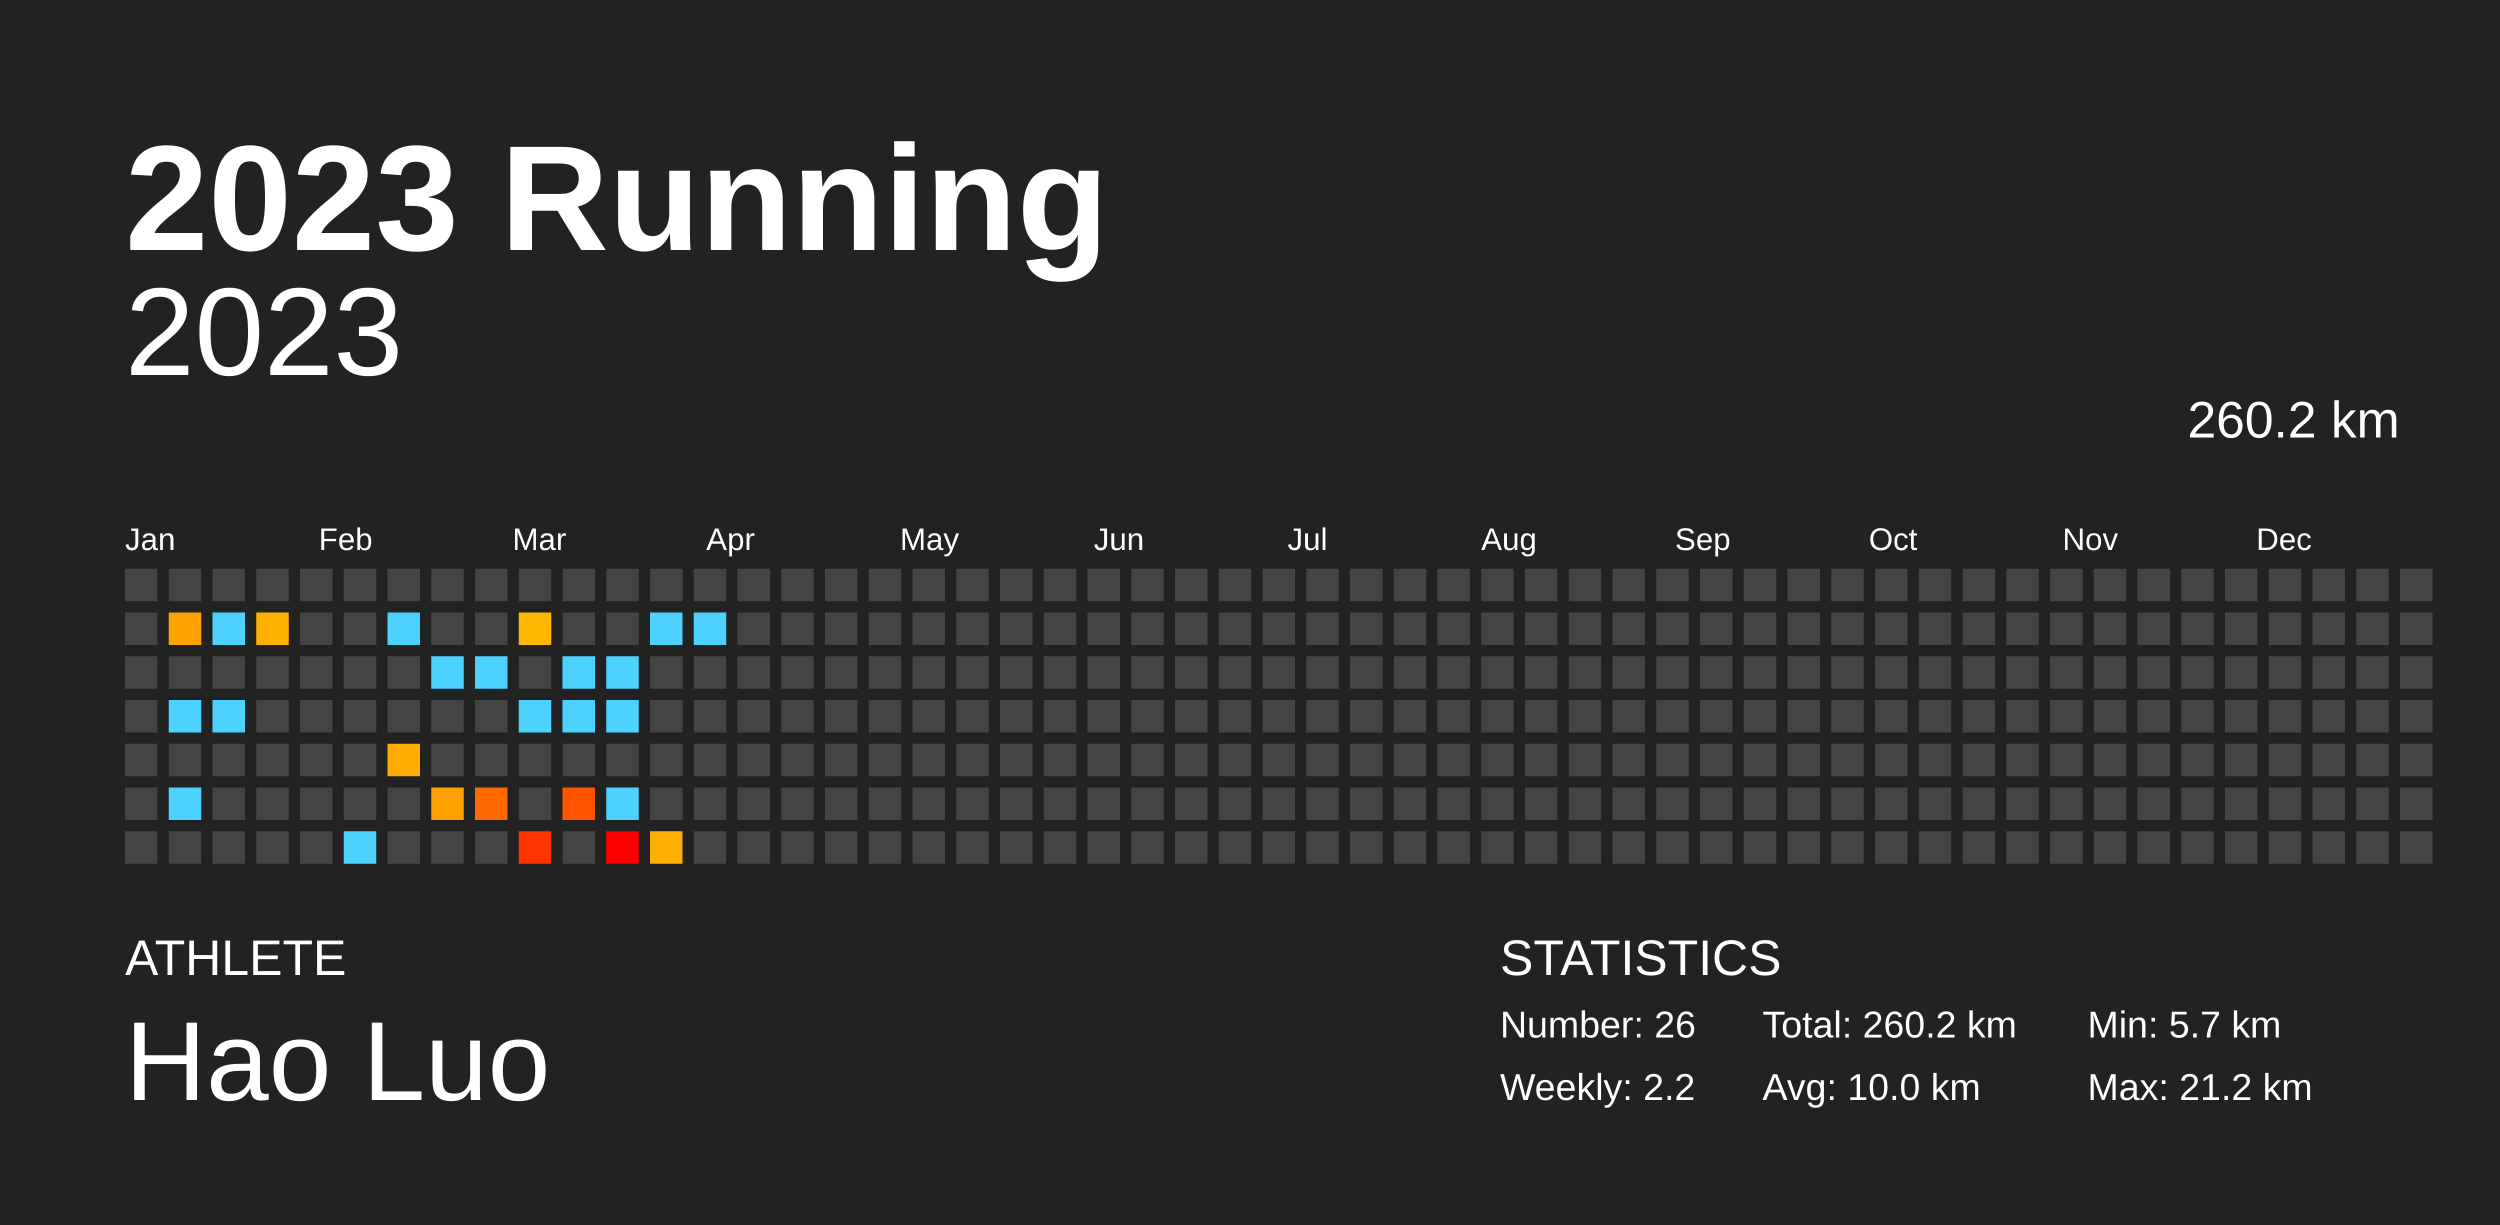
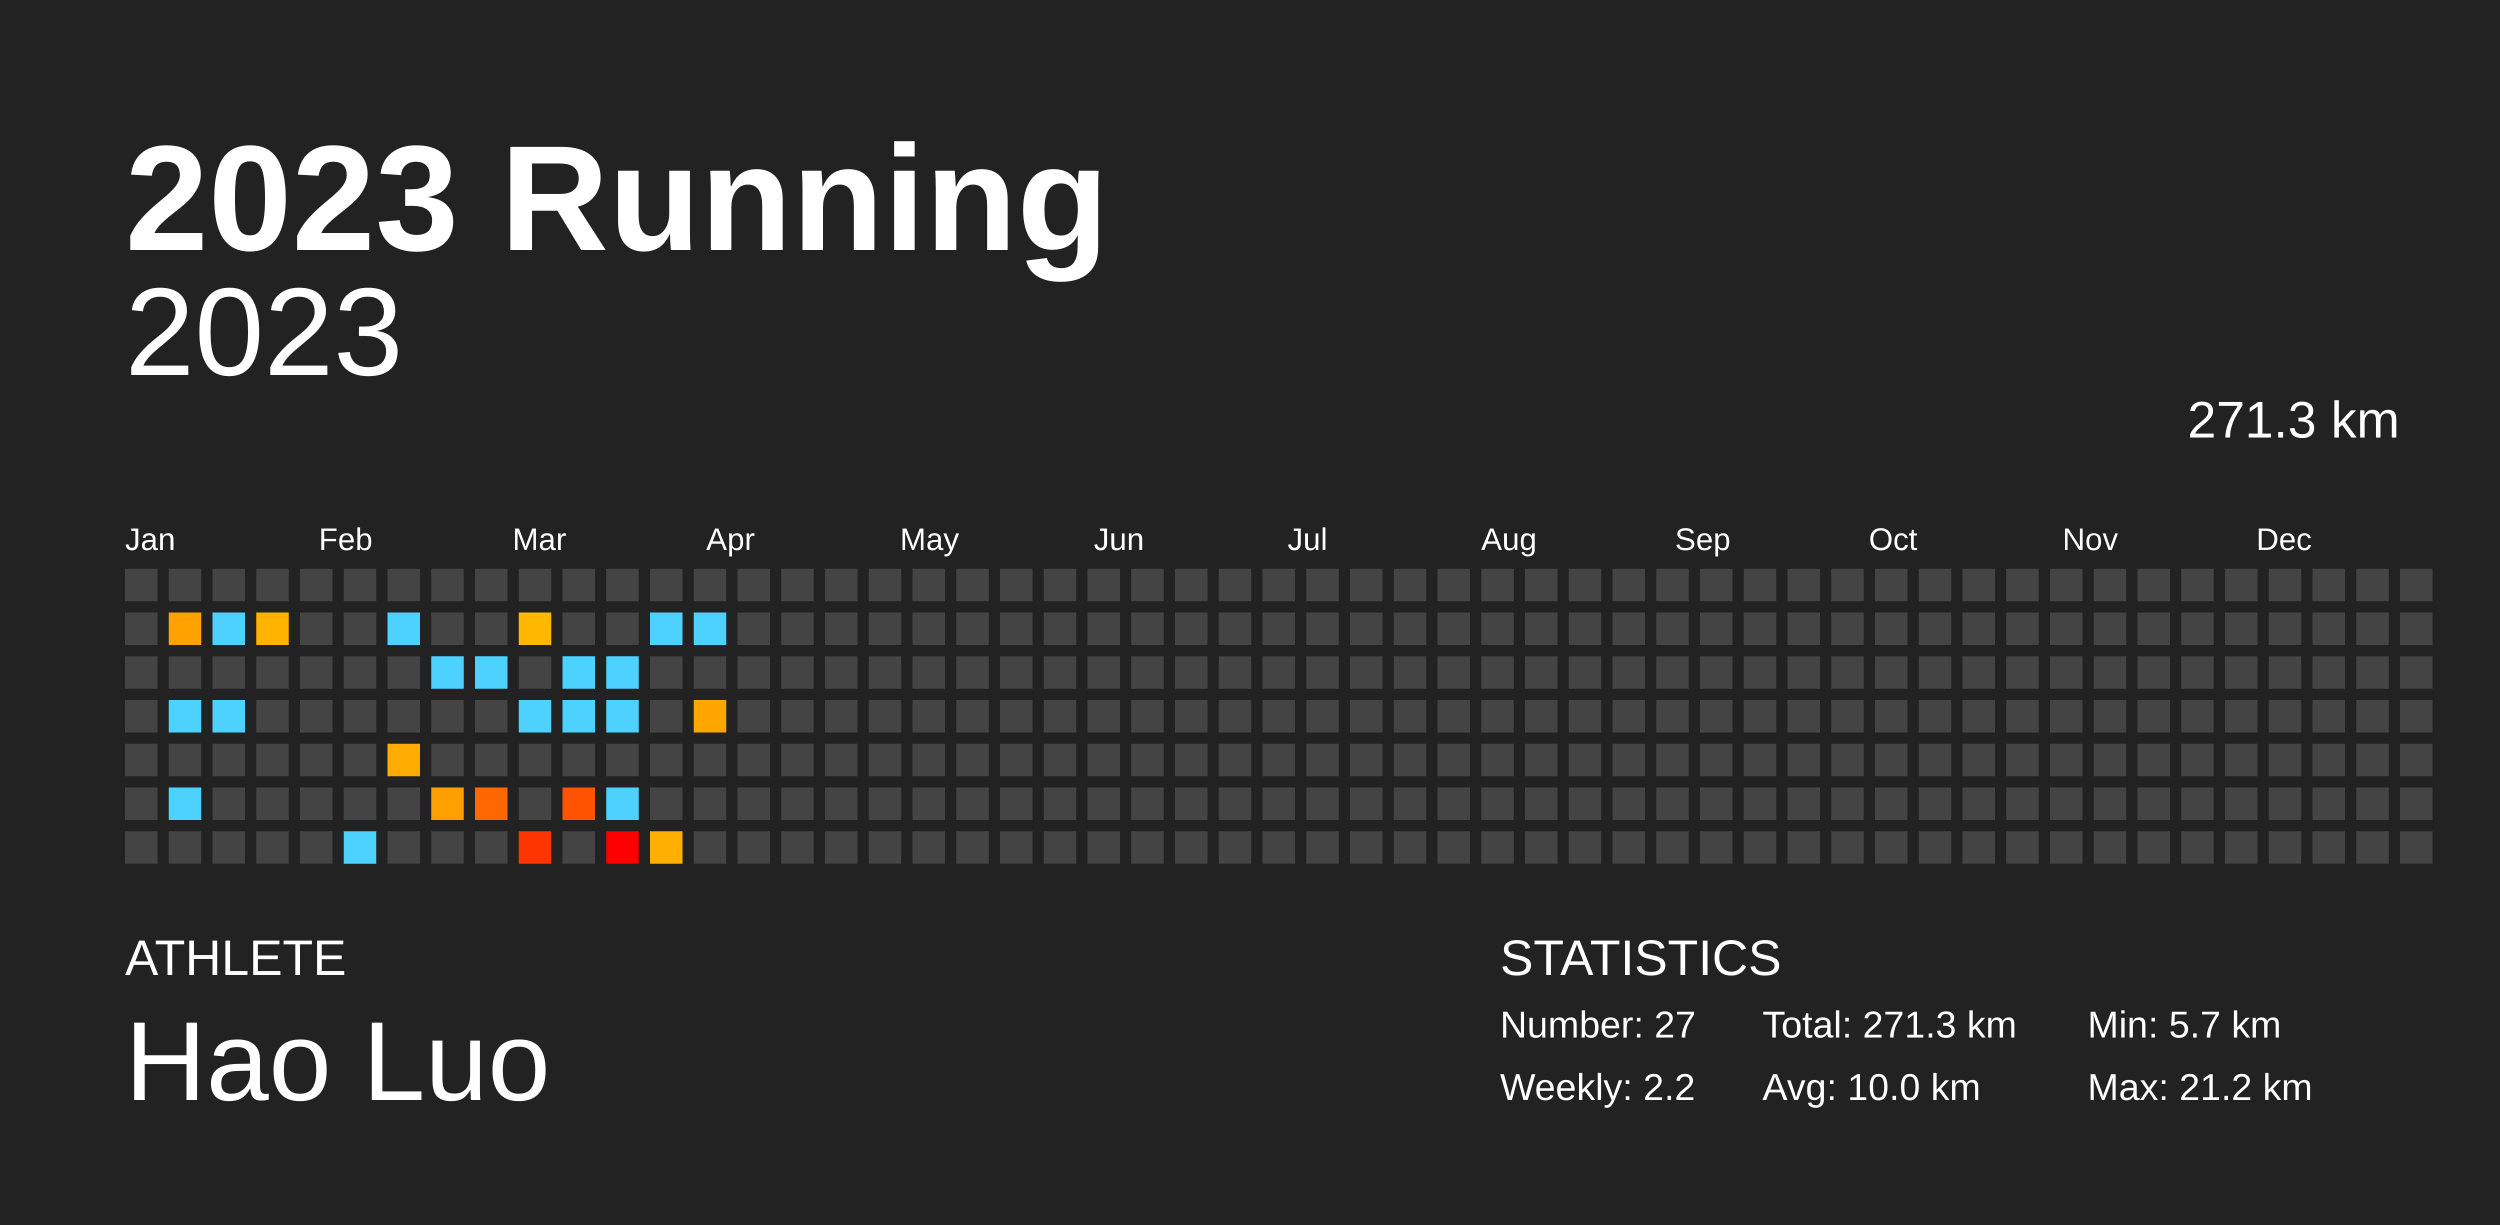
<svg xmlns="http://www.w3.org/2000/svg" baseProfile="full" height="98mm" version="1.1" viewBox="0,0,200,98" width="200mm">
  <defs />
  <rect fill="#222222" height="98" width="200" x="0" y="0" />
  <text fill="#FFFFFF" style="font-size:12px; font-family:Arial; font-weight:bold;" x="10" y="20">2023 Running</text>
  <text fill="#FFFFFF" style="font-size:4px; font-family:Arial" x="10" y="78">ATHLETE</text>
  <text fill="#FFFFFF" style="font-size:9px; font-family:Arial" x="10" y="88">Hao Luo</text>
  <text fill="#FFFFFF" style="font-size:4px; font-family:Arial" x="120" y="78">STATISTICS</text>
-   <text fill="#FFFFFF" style="font-size:3px; font-family:Arial" x="120" y="83">Number: 26</text>
+   <text fill="#FFFFFF" style="font-size:3px; font-family:Arial" x="120" y="83">Number: 27</text>
  <text fill="#FFFFFF" style="font-size:3px; font-family:Arial" x="120" y="88">Weekly: 2.2</text>
-   <text fill="#FFFFFF" style="font-size:3px; font-family:Arial" x="141" y="83">Total: 260.2 km</text>
+   <text fill="#FFFFFF" style="font-size:3px; font-family:Arial" x="141" y="83">Total: 271.3 km</text>
  <text fill="#FFFFFF" style="font-size:3px; font-family:Arial" x="141" y="88">Avg: 10.0 km</text>
  <text fill="#FFFFFF" style="font-size:3px; font-family:Arial" x="167" y="83">Min: 5.7 km</text>
  <text fill="#FFFFFF" style="font-size:3px; font-family:Arial" x="167" y="88">Max: 21.2 km</text>
  <text alignment-baseline="hanging" fill="#FFFFFF" style="font-size:10.0px; font-family:Arial;" x="10" y="30">2023</text>
-   <text alignment-baseline="hanging" fill="#FFFFFF" style="font-size:4.125px; font-family:Arial;" x="175" y="35">260.2 km</text>
+   <text alignment-baseline="hanging" fill="#FFFFFF" style="font-size:4.125px; font-family:Arial;" x="175" y="35">271.3 km</text>
  <text fill="#FFFFFF" style="font-size:2.5px; font-family:Arial" x="10.0" y="44">Jan</text>
  <text fill="#FFFFFF" style="font-size:2.5px; font-family:Arial" x="25.5" y="44">Feb</text>
  <text fill="#FFFFFF" style="font-size:2.5px; font-family:Arial" x="41.0" y="44">Mar</text>
  <text fill="#FFFFFF" style="font-size:2.5px; font-family:Arial" x="56.5" y="44">Apr</text>
  <text fill="#FFFFFF" style="font-size:2.5px; font-family:Arial" x="72.0" y="44">May</text>
  <text fill="#FFFFFF" style="font-size:2.5px; font-family:Arial" x="87.5" y="44">Jun</text>
  <text fill="#FFFFFF" style="font-size:2.5px; font-family:Arial" x="103.0" y="44">Jul</text>
  <text fill="#FFFFFF" style="font-size:2.5px; font-family:Arial" x="118.5" y="44">Aug</text>
  <text fill="#FFFFFF" style="font-size:2.5px; font-family:Arial" x="134.0" y="44">Sep</text>
  <text fill="#FFFFFF" style="font-size:2.5px; font-family:Arial" x="149.5" y="44">Oct</text>
  <text fill="#FFFFFF" style="font-size:2.5px; font-family:Arial" x="165.0" y="44">Nov</text>
  <text fill="#FFFFFF" style="font-size:2.5px; font-family:Arial" x="180.5" y="44">Dec</text>
  <rect fill="#444444" height="2.6" width="2.6" x="10.0" y="45.5" />
  <rect fill="#444444" height="2.6" width="2.6" x="10.0" y="49.0" />
  <rect fill="#444444" height="2.6" width="2.6" x="10.0" y="52.5" />
  <rect fill="#444444" height="2.6" width="2.6" x="10.0" y="56.0" />
  <rect fill="#444444" height="2.6" width="2.6" x="10.0" y="59.5" />
  <rect fill="#444444" height="2.6" width="2.6" x="10.0" y="63.0" />
  <rect fill="#444444" height="2.6" width="2.6" x="10.0" y="66.5" />
  <rect fill="#444444" height="2.6" width="2.6" x="13.5" y="45.5" />
  <rect fill="#ffa200" height="2.6" width="2.6" x="13.5" y="49.0" />
  <rect fill="#444444" height="2.6" width="2.6" x="13.5" y="52.5" />
  <rect fill="#4dd2ff" height="2.6" width="2.6" x="13.5" y="56.0" />
  <rect fill="#444444" height="2.6" width="2.6" x="13.5" y="59.5" />
  <rect fill="#4dd2ff" height="2.6" width="2.6" x="13.5" y="63.0" />
  <rect fill="#444444" height="2.6" width="2.6" x="13.5" y="66.5" />
  <rect fill="#444444" height="2.6" width="2.6" x="17.0" y="45.5" />
  <rect fill="#4dd2ff" height="2.6" width="2.6" x="17.0" y="49.0" />
  <rect fill="#444444" height="2.6" width="2.6" x="17.0" y="52.5" />
  <rect fill="#4dd2ff" height="2.6" width="2.6" x="17.0" y="56.0" />
  <rect fill="#444444" height="2.6" width="2.6" x="17.0" y="59.5" />
  <rect fill="#444444" height="2.6" width="2.6" x="17.0" y="63.0" />
  <rect fill="#444444" height="2.6" width="2.6" x="17.0" y="66.5" />
  <rect fill="#444444" height="2.6" width="2.6" x="20.5" y="45.5" />
  <rect fill="#ffb200" height="2.6" width="2.6" x="20.5" y="49.0" />
  <rect fill="#444444" height="2.6" width="2.6" x="20.5" y="52.5" />
  <rect fill="#444444" height="2.6" width="2.6" x="20.5" y="56.0" />
  <rect fill="#444444" height="2.6" width="2.6" x="20.5" y="59.5" />
  <rect fill="#444444" height="2.6" width="2.6" x="20.5" y="63.0" />
  <rect fill="#444444" height="2.6" width="2.6" x="20.5" y="66.5" />
  <rect fill="#444444" height="2.6" width="2.6" x="24.0" y="45.5" />
  <rect fill="#444444" height="2.6" width="2.6" x="24.0" y="49.0" />
  <rect fill="#444444" height="2.6" width="2.6" x="24.0" y="52.5" />
  <rect fill="#444444" height="2.6" width="2.6" x="24.0" y="56.0" />
  <rect fill="#444444" height="2.6" width="2.6" x="24.0" y="59.5" />
  <rect fill="#444444" height="2.6" width="2.6" x="24.0" y="63.0" />
  <rect fill="#444444" height="2.6" width="2.6" x="24.0" y="66.5" />
  <rect fill="#444444" height="2.6" width="2.6" x="27.5" y="45.5" />
  <rect fill="#444444" height="2.6" width="2.6" x="27.5" y="49.0" />
  <rect fill="#444444" height="2.6" width="2.6" x="27.5" y="52.5" />
  <rect fill="#444444" height="2.6" width="2.6" x="27.5" y="56.0" />
  <rect fill="#444444" height="2.6" width="2.6" x="27.5" y="59.5" />
  <rect fill="#444444" height="2.6" width="2.6" x="27.5" y="63.0" />
  <rect fill="#4dd2ff" height="2.6" width="2.6" x="27.5" y="66.5" />
  <rect fill="#444444" height="2.6" width="2.6" x="31.0" y="45.5" />
  <rect fill="#4dd2ff" height="2.6" width="2.6" x="31.0" y="49.0" />
  <rect fill="#444444" height="2.6" width="2.6" x="31.0" y="52.5" />
  <rect fill="#444444" height="2.6" width="2.6" x="31.0" y="56.0" />
  <rect fill="#ffab00" height="2.6" width="2.6" x="31.0" y="59.5" />
  <rect fill="#444444" height="2.6" width="2.6" x="31.0" y="63.0" />
  <rect fill="#444444" height="2.6" width="2.6" x="31.0" y="66.5" />
  <rect fill="#444444" height="2.6" width="2.6" x="34.5" y="45.5" />
  <rect fill="#444444" height="2.6" width="2.6" x="34.5" y="49.0" />
  <rect fill="#4dd2ff" height="2.6" width="2.6" x="34.5" y="52.5" />
  <rect fill="#444444" height="2.6" width="2.6" x="34.5" y="56.0" />
  <rect fill="#444444" height="2.6" width="2.6" x="34.5" y="59.5" />
  <rect fill="#ff9f00" height="2.6" width="2.6" x="34.5" y="63.0" />
  <rect fill="#444444" height="2.6" width="2.6" x="34.5" y="66.5" />
  <rect fill="#444444" height="2.6" width="2.6" x="38.0" y="45.5" />
  <rect fill="#444444" height="2.6" width="2.6" x="38.0" y="49.0" />
  <rect fill="#4dd2ff" height="2.6" width="2.6" x="38.0" y="52.5" />
  <rect fill="#444444" height="2.6" width="2.6" x="38.0" y="56.0" />
  <rect fill="#444444" height="2.6" width="2.6" x="38.0" y="59.5" />
  <rect fill="#ff6800" height="2.6" width="2.6" x="38.0" y="63.0" />
  <rect fill="#444444" height="2.6" width="2.6" x="38.0" y="66.5" />
  <rect fill="#444444" height="2.6" width="2.6" x="41.5" y="45.5" />
  <rect fill="#ffb700" height="2.6" width="2.6" x="41.5" y="49.0" />
  <rect fill="#444444" height="2.6" width="2.6" x="41.5" y="52.5" />
  <rect fill="#4dd2ff" height="2.6" width="2.6" x="41.5" y="56.0" />
  <rect fill="#444444" height="2.6" width="2.6" x="41.5" y="59.5" />
  <rect fill="#444444" height="2.6" width="2.6" x="41.5" y="63.0" />
  <rect fill="#ff3500" height="2.6" width="2.6" x="41.5" y="66.5" />
  <rect fill="#444444" height="2.6" width="2.6" x="45.0" y="45.5" />
  <rect fill="#444444" height="2.6" width="2.6" x="45.0" y="49.0" />
  <rect fill="#4dd2ff" height="2.6" width="2.6" x="45.0" y="52.5" />
  <rect fill="#4dd2ff" height="2.6" width="2.6" x="45.0" y="56.0" />
  <rect fill="#444444" height="2.6" width="2.6" x="45.0" y="59.5" />
  <rect fill="#ff5300" height="2.6" width="2.6" x="45.0" y="63.0" />
  <rect fill="#444444" height="2.6" width="2.6" x="45.0" y="66.5" />
  <rect fill="#444444" height="2.6" width="2.6" x="48.5" y="45.5" />
  <rect fill="#444444" height="2.6" width="2.6" x="48.5" y="49.0" />
  <rect fill="#4dd2ff" height="2.6" width="2.6" x="48.5" y="52.5" />
  <rect fill="#4dd2ff" height="2.6" width="2.6" x="48.5" y="56.0" />
  <rect fill="#444444" height="2.6" width="2.6" x="48.5" y="59.5" />
  <rect fill="#4dd2ff" height="2.6" width="2.6" x="48.5" y="63.0" />
  <rect fill="red" height="2.6" width="2.6" x="48.5" y="66.5" />
  <rect fill="#444444" height="2.6" width="2.6" x="52.0" y="45.5" />
  <rect fill="#4dd2ff" height="2.6" width="2.6" x="52.0" y="49.0" />
  <rect fill="#444444" height="2.6" width="2.6" x="52.0" y="52.5" />
  <rect fill="#444444" height="2.6" width="2.6" x="52.0" y="56.0" />
  <rect fill="#444444" height="2.6" width="2.6" x="52.0" y="59.5" />
  <rect fill="#444444" height="2.6" width="2.6" x="52.0" y="63.0" />
  <rect fill="#ffaf00" height="2.6" width="2.6" x="52.0" y="66.5" />
  <rect fill="#444444" height="2.6" width="2.6" x="55.5" y="45.5" />
  <rect fill="#4dd2ff" height="2.6" width="2.6" x="55.5" y="49.0" />
  <rect fill="#444444" height="2.6" width="2.6" x="55.5" y="52.5" />
-   <rect fill="#444444" height="2.6" width="2.6" x="55.5" y="56.0" />
+   <rect fill="#ffa700" height="2.6" width="2.6" x="55.5" y="56.0" />
  <rect fill="#444444" height="2.6" width="2.6" x="55.5" y="59.5" />
  <rect fill="#444444" height="2.6" width="2.6" x="55.5" y="63.0" />
  <rect fill="#444444" height="2.6" width="2.6" x="55.5" y="66.5" />
  <rect fill="#444444" height="2.6" width="2.6" x="59.0" y="45.5" />
  <rect fill="#444444" height="2.6" width="2.6" x="59.0" y="49.0" />
  <rect fill="#444444" height="2.6" width="2.6" x="59.0" y="52.5" />
  <rect fill="#444444" height="2.6" width="2.6" x="59.0" y="56.0" />
  <rect fill="#444444" height="2.6" width="2.6" x="59.0" y="59.5" />
  <rect fill="#444444" height="2.6" width="2.6" x="59.0" y="63.0" />
  <rect fill="#444444" height="2.6" width="2.6" x="59.0" y="66.5" />
  <rect fill="#444444" height="2.6" width="2.6" x="62.5" y="45.5" />
  <rect fill="#444444" height="2.6" width="2.6" x="62.5" y="49.0" />
  <rect fill="#444444" height="2.6" width="2.6" x="62.5" y="52.5" />
  <rect fill="#444444" height="2.6" width="2.6" x="62.5" y="56.0" />
  <rect fill="#444444" height="2.6" width="2.6" x="62.5" y="59.5" />
  <rect fill="#444444" height="2.6" width="2.6" x="62.5" y="63.0" />
  <rect fill="#444444" height="2.6" width="2.6" x="62.5" y="66.5" />
  <rect fill="#444444" height="2.6" width="2.6" x="66.0" y="45.5" />
  <rect fill="#444444" height="2.6" width="2.6" x="66.0" y="49.0" />
  <rect fill="#444444" height="2.6" width="2.6" x="66.0" y="52.5" />
  <rect fill="#444444" height="2.6" width="2.6" x="66.0" y="56.0" />
  <rect fill="#444444" height="2.6" width="2.6" x="66.0" y="59.5" />
  <rect fill="#444444" height="2.6" width="2.6" x="66.0" y="63.0" />
  <rect fill="#444444" height="2.6" width="2.6" x="66.0" y="66.5" />
  <rect fill="#444444" height="2.6" width="2.6" x="69.5" y="45.5" />
  <rect fill="#444444" height="2.6" width="2.6" x="69.5" y="49.0" />
  <rect fill="#444444" height="2.6" width="2.6" x="69.5" y="52.5" />
  <rect fill="#444444" height="2.6" width="2.6" x="69.5" y="56.0" />
  <rect fill="#444444" height="2.6" width="2.6" x="69.5" y="59.5" />
  <rect fill="#444444" height="2.6" width="2.6" x="69.5" y="63.0" />
  <rect fill="#444444" height="2.6" width="2.6" x="69.5" y="66.5" />
  <rect fill="#444444" height="2.6" width="2.6" x="73.0" y="45.5" />
  <rect fill="#444444" height="2.6" width="2.6" x="73.0" y="49.0" />
  <rect fill="#444444" height="2.6" width="2.6" x="73.0" y="52.5" />
  <rect fill="#444444" height="2.6" width="2.6" x="73.0" y="56.0" />
  <rect fill="#444444" height="2.6" width="2.6" x="73.0" y="59.5" />
  <rect fill="#444444" height="2.6" width="2.6" x="73.0" y="63.0" />
  <rect fill="#444444" height="2.6" width="2.6" x="73.0" y="66.5" />
  <rect fill="#444444" height="2.6" width="2.6" x="76.5" y="45.5" />
  <rect fill="#444444" height="2.6" width="2.6" x="76.5" y="49.0" />
  <rect fill="#444444" height="2.6" width="2.6" x="76.5" y="52.5" />
  <rect fill="#444444" height="2.6" width="2.6" x="76.5" y="56.0" />
  <rect fill="#444444" height="2.6" width="2.6" x="76.5" y="59.5" />
  <rect fill="#444444" height="2.6" width="2.6" x="76.5" y="63.0" />
  <rect fill="#444444" height="2.6" width="2.6" x="76.5" y="66.5" />
  <rect fill="#444444" height="2.6" width="2.6" x="80.0" y="45.5" />
  <rect fill="#444444" height="2.6" width="2.6" x="80.0" y="49.0" />
  <rect fill="#444444" height="2.6" width="2.6" x="80.0" y="52.5" />
  <rect fill="#444444" height="2.6" width="2.6" x="80.0" y="56.0" />
  <rect fill="#444444" height="2.6" width="2.6" x="80.0" y="59.5" />
  <rect fill="#444444" height="2.6" width="2.6" x="80.0" y="63.0" />
  <rect fill="#444444" height="2.6" width="2.6" x="80.0" y="66.5" />
  <rect fill="#444444" height="2.6" width="2.6" x="83.5" y="45.5" />
  <rect fill="#444444" height="2.6" width="2.6" x="83.5" y="49.0" />
  <rect fill="#444444" height="2.6" width="2.6" x="83.5" y="52.5" />
  <rect fill="#444444" height="2.6" width="2.6" x="83.5" y="56.0" />
  <rect fill="#444444" height="2.6" width="2.6" x="83.5" y="59.5" />
  <rect fill="#444444" height="2.6" width="2.6" x="83.5" y="63.0" />
  <rect fill="#444444" height="2.6" width="2.6" x="83.5" y="66.5" />
  <rect fill="#444444" height="2.6" width="2.6" x="87.0" y="45.5" />
  <rect fill="#444444" height="2.6" width="2.6" x="87.0" y="49.0" />
  <rect fill="#444444" height="2.6" width="2.6" x="87.0" y="52.5" />
  <rect fill="#444444" height="2.6" width="2.6" x="87.0" y="56.0" />
  <rect fill="#444444" height="2.6" width="2.6" x="87.0" y="59.5" />
  <rect fill="#444444" height="2.6" width="2.6" x="87.0" y="63.0" />
  <rect fill="#444444" height="2.6" width="2.6" x="87.0" y="66.5" />
  <rect fill="#444444" height="2.6" width="2.6" x="90.5" y="45.5" />
  <rect fill="#444444" height="2.6" width="2.6" x="90.5" y="49.0" />
  <rect fill="#444444" height="2.6" width="2.6" x="90.5" y="52.5" />
  <rect fill="#444444" height="2.6" width="2.6" x="90.5" y="56.0" />
  <rect fill="#444444" height="2.6" width="2.6" x="90.5" y="59.5" />
  <rect fill="#444444" height="2.6" width="2.6" x="90.5" y="63.0" />
  <rect fill="#444444" height="2.6" width="2.6" x="90.5" y="66.5" />
  <rect fill="#444444" height="2.6" width="2.6" x="94.0" y="45.5" />
  <rect fill="#444444" height="2.6" width="2.6" x="94.0" y="49.0" />
  <rect fill="#444444" height="2.6" width="2.6" x="94.0" y="52.5" />
  <rect fill="#444444" height="2.6" width="2.6" x="94.0" y="56.0" />
  <rect fill="#444444" height="2.6" width="2.6" x="94.0" y="59.5" />
  <rect fill="#444444" height="2.6" width="2.6" x="94.0" y="63.0" />
  <rect fill="#444444" height="2.6" width="2.6" x="94.0" y="66.5" />
  <rect fill="#444444" height="2.6" width="2.6" x="97.5" y="45.5" />
  <rect fill="#444444" height="2.6" width="2.6" x="97.5" y="49.0" />
  <rect fill="#444444" height="2.6" width="2.6" x="97.5" y="52.5" />
  <rect fill="#444444" height="2.6" width="2.6" x="97.5" y="56.0" />
  <rect fill="#444444" height="2.6" width="2.6" x="97.5" y="59.5" />
  <rect fill="#444444" height="2.6" width="2.6" x="97.5" y="63.0" />
  <rect fill="#444444" height="2.6" width="2.6" x="97.5" y="66.5" />
  <rect fill="#444444" height="2.6" width="2.6" x="101.0" y="45.5" />
  <rect fill="#444444" height="2.6" width="2.6" x="101.0" y="49.0" />
  <rect fill="#444444" height="2.6" width="2.6" x="101.0" y="52.5" />
  <rect fill="#444444" height="2.6" width="2.6" x="101.0" y="56.0" />
  <rect fill="#444444" height="2.6" width="2.6" x="101.0" y="59.5" />
  <rect fill="#444444" height="2.6" width="2.6" x="101.0" y="63.0" />
  <rect fill="#444444" height="2.6" width="2.6" x="101.0" y="66.5" />
  <rect fill="#444444" height="2.6" width="2.6" x="104.5" y="45.5" />
  <rect fill="#444444" height="2.6" width="2.6" x="104.5" y="49.0" />
  <rect fill="#444444" height="2.6" width="2.6" x="104.5" y="52.5" />
  <rect fill="#444444" height="2.6" width="2.6" x="104.5" y="56.0" />
  <rect fill="#444444" height="2.6" width="2.6" x="104.5" y="59.5" />
  <rect fill="#444444" height="2.6" width="2.6" x="104.5" y="63.0" />
  <rect fill="#444444" height="2.6" width="2.6" x="104.5" y="66.5" />
  <rect fill="#444444" height="2.6" width="2.6" x="108.0" y="45.5" />
  <rect fill="#444444" height="2.6" width="2.6" x="108.0" y="49.0" />
  <rect fill="#444444" height="2.6" width="2.6" x="108.0" y="52.5" />
  <rect fill="#444444" height="2.6" width="2.6" x="108.0" y="56.0" />
  <rect fill="#444444" height="2.6" width="2.6" x="108.0" y="59.5" />
  <rect fill="#444444" height="2.6" width="2.6" x="108.0" y="63.0" />
  <rect fill="#444444" height="2.6" width="2.6" x="108.0" y="66.5" />
  <rect fill="#444444" height="2.6" width="2.6" x="111.5" y="45.5" />
  <rect fill="#444444" height="2.6" width="2.6" x="111.5" y="49.0" />
  <rect fill="#444444" height="2.6" width="2.6" x="111.5" y="52.5" />
  <rect fill="#444444" height="2.6" width="2.6" x="111.5" y="56.0" />
  <rect fill="#444444" height="2.6" width="2.6" x="111.5" y="59.5" />
  <rect fill="#444444" height="2.6" width="2.6" x="111.5" y="63.0" />
  <rect fill="#444444" height="2.6" width="2.6" x="111.5" y="66.5" />
  <rect fill="#444444" height="2.6" width="2.6" x="115.0" y="45.5" />
  <rect fill="#444444" height="2.6" width="2.6" x="115.0" y="49.0" />
  <rect fill="#444444" height="2.6" width="2.6" x="115.0" y="52.5" />
  <rect fill="#444444" height="2.6" width="2.6" x="115.0" y="56.0" />
  <rect fill="#444444" height="2.6" width="2.6" x="115.0" y="59.5" />
  <rect fill="#444444" height="2.6" width="2.6" x="115.0" y="63.0" />
  <rect fill="#444444" height="2.6" width="2.6" x="115.0" y="66.5" />
  <rect fill="#444444" height="2.6" width="2.6" x="118.5" y="45.5" />
  <rect fill="#444444" height="2.6" width="2.6" x="118.5" y="49.0" />
  <rect fill="#444444" height="2.6" width="2.6" x="118.5" y="52.5" />
  <rect fill="#444444" height="2.6" width="2.6" x="118.5" y="56.0" />
  <rect fill="#444444" height="2.6" width="2.6" x="118.5" y="59.5" />
  <rect fill="#444444" height="2.6" width="2.6" x="118.5" y="63.0" />
  <rect fill="#444444" height="2.6" width="2.6" x="118.5" y="66.5" />
  <rect fill="#444444" height="2.6" width="2.6" x="122.0" y="45.5" />
  <rect fill="#444444" height="2.6" width="2.6" x="122.0" y="49.0" />
  <rect fill="#444444" height="2.6" width="2.6" x="122.0" y="52.5" />
  <rect fill="#444444" height="2.6" width="2.6" x="122.0" y="56.0" />
  <rect fill="#444444" height="2.6" width="2.6" x="122.0" y="59.5" />
  <rect fill="#444444" height="2.6" width="2.6" x="122.0" y="63.0" />
  <rect fill="#444444" height="2.6" width="2.6" x="122.0" y="66.5" />
  <rect fill="#444444" height="2.6" width="2.6" x="125.5" y="45.5" />
  <rect fill="#444444" height="2.6" width="2.6" x="125.5" y="49.0" />
  <rect fill="#444444" height="2.6" width="2.6" x="125.5" y="52.5" />
  <rect fill="#444444" height="2.6" width="2.6" x="125.5" y="56.0" />
  <rect fill="#444444" height="2.6" width="2.6" x="125.5" y="59.5" />
  <rect fill="#444444" height="2.6" width="2.6" x="125.5" y="63.0" />
  <rect fill="#444444" height="2.6" width="2.6" x="125.5" y="66.5" />
  <rect fill="#444444" height="2.6" width="2.6" x="129.0" y="45.5" />
  <rect fill="#444444" height="2.6" width="2.6" x="129.0" y="49.0" />
  <rect fill="#444444" height="2.6" width="2.6" x="129.0" y="52.5" />
  <rect fill="#444444" height="2.6" width="2.6" x="129.0" y="56.0" />
  <rect fill="#444444" height="2.6" width="2.6" x="129.0" y="59.5" />
  <rect fill="#444444" height="2.6" width="2.6" x="129.0" y="63.0" />
  <rect fill="#444444" height="2.6" width="2.6" x="129.0" y="66.5" />
  <rect fill="#444444" height="2.6" width="2.6" x="132.5" y="45.5" />
  <rect fill="#444444" height="2.6" width="2.6" x="132.5" y="49.0" />
  <rect fill="#444444" height="2.6" width="2.6" x="132.5" y="52.5" />
  <rect fill="#444444" height="2.6" width="2.6" x="132.5" y="56.0" />
  <rect fill="#444444" height="2.6" width="2.6" x="132.5" y="59.5" />
  <rect fill="#444444" height="2.6" width="2.6" x="132.5" y="63.0" />
  <rect fill="#444444" height="2.6" width="2.6" x="132.5" y="66.5" />
  <rect fill="#444444" height="2.6" width="2.6" x="136.0" y="45.5" />
  <rect fill="#444444" height="2.6" width="2.6" x="136.0" y="49.0" />
  <rect fill="#444444" height="2.6" width="2.6" x="136.0" y="52.5" />
  <rect fill="#444444" height="2.6" width="2.6" x="136.0" y="56.0" />
  <rect fill="#444444" height="2.6" width="2.6" x="136.0" y="59.5" />
  <rect fill="#444444" height="2.6" width="2.6" x="136.0" y="63.0" />
  <rect fill="#444444" height="2.6" width="2.6" x="136.0" y="66.5" />
  <rect fill="#444444" height="2.6" width="2.6" x="139.5" y="45.5" />
  <rect fill="#444444" height="2.6" width="2.6" x="139.5" y="49.0" />
  <rect fill="#444444" height="2.6" width="2.6" x="139.5" y="52.5" />
  <rect fill="#444444" height="2.6" width="2.6" x="139.5" y="56.0" />
  <rect fill="#444444" height="2.6" width="2.6" x="139.5" y="59.5" />
  <rect fill="#444444" height="2.6" width="2.6" x="139.5" y="63.0" />
  <rect fill="#444444" height="2.6" width="2.6" x="139.5" y="66.5" />
  <rect fill="#444444" height="2.6" width="2.6" x="143.0" y="45.5" />
  <rect fill="#444444" height="2.6" width="2.6" x="143.0" y="49.0" />
  <rect fill="#444444" height="2.6" width="2.6" x="143.0" y="52.5" />
  <rect fill="#444444" height="2.6" width="2.6" x="143.0" y="56.0" />
  <rect fill="#444444" height="2.6" width="2.6" x="143.0" y="59.5" />
  <rect fill="#444444" height="2.6" width="2.6" x="143.0" y="63.0" />
  <rect fill="#444444" height="2.6" width="2.6" x="143.0" y="66.5" />
  <rect fill="#444444" height="2.6" width="2.6" x="146.5" y="45.5" />
  <rect fill="#444444" height="2.6" width="2.6" x="146.5" y="49.0" />
  <rect fill="#444444" height="2.6" width="2.6" x="146.5" y="52.5" />
  <rect fill="#444444" height="2.6" width="2.6" x="146.5" y="56.0" />
  <rect fill="#444444" height="2.6" width="2.6" x="146.5" y="59.5" />
  <rect fill="#444444" height="2.6" width="2.6" x="146.5" y="63.0" />
  <rect fill="#444444" height="2.6" width="2.6" x="146.5" y="66.5" />
  <rect fill="#444444" height="2.6" width="2.6" x="150.0" y="45.5" />
  <rect fill="#444444" height="2.6" width="2.6" x="150.0" y="49.0" />
  <rect fill="#444444" height="2.6" width="2.6" x="150.0" y="52.5" />
  <rect fill="#444444" height="2.6" width="2.6" x="150.0" y="56.0" />
  <rect fill="#444444" height="2.6" width="2.6" x="150.0" y="59.5" />
  <rect fill="#444444" height="2.6" width="2.6" x="150.0" y="63.0" />
  <rect fill="#444444" height="2.6" width="2.6" x="150.0" y="66.5" />
  <rect fill="#444444" height="2.6" width="2.6" x="153.5" y="45.5" />
  <rect fill="#444444" height="2.6" width="2.6" x="153.5" y="49.0" />
  <rect fill="#444444" height="2.6" width="2.6" x="153.5" y="52.5" />
  <rect fill="#444444" height="2.6" width="2.6" x="153.5" y="56.0" />
  <rect fill="#444444" height="2.6" width="2.6" x="153.5" y="59.5" />
  <rect fill="#444444" height="2.6" width="2.6" x="153.5" y="63.0" />
  <rect fill="#444444" height="2.6" width="2.6" x="153.5" y="66.5" />
  <rect fill="#444444" height="2.6" width="2.6" x="157.0" y="45.5" />
  <rect fill="#444444" height="2.6" width="2.6" x="157.0" y="49.0" />
  <rect fill="#444444" height="2.6" width="2.6" x="157.0" y="52.5" />
  <rect fill="#444444" height="2.6" width="2.6" x="157.0" y="56.0" />
  <rect fill="#444444" height="2.6" width="2.6" x="157.0" y="59.5" />
  <rect fill="#444444" height="2.6" width="2.6" x="157.0" y="63.0" />
  <rect fill="#444444" height="2.6" width="2.6" x="157.0" y="66.5" />
  <rect fill="#444444" height="2.6" width="2.6" x="160.5" y="45.5" />
  <rect fill="#444444" height="2.6" width="2.6" x="160.5" y="49.0" />
  <rect fill="#444444" height="2.6" width="2.6" x="160.5" y="52.5" />
  <rect fill="#444444" height="2.6" width="2.6" x="160.5" y="56.0" />
  <rect fill="#444444" height="2.6" width="2.6" x="160.5" y="59.5" />
  <rect fill="#444444" height="2.6" width="2.6" x="160.5" y="63.0" />
  <rect fill="#444444" height="2.6" width="2.6" x="160.5" y="66.5" />
  <rect fill="#444444" height="2.6" width="2.6" x="164.0" y="45.5" />
  <rect fill="#444444" height="2.6" width="2.6" x="164.0" y="49.0" />
  <rect fill="#444444" height="2.6" width="2.6" x="164.0" y="52.5" />
  <rect fill="#444444" height="2.6" width="2.6" x="164.0" y="56.0" />
  <rect fill="#444444" height="2.6" width="2.6" x="164.0" y="59.5" />
  <rect fill="#444444" height="2.6" width="2.6" x="164.0" y="63.0" />
  <rect fill="#444444" height="2.6" width="2.6" x="164.0" y="66.5" />
  <rect fill="#444444" height="2.6" width="2.6" x="167.5" y="45.5" />
  <rect fill="#444444" height="2.6" width="2.6" x="167.5" y="49.0" />
  <rect fill="#444444" height="2.6" width="2.6" x="167.5" y="52.5" />
  <rect fill="#444444" height="2.6" width="2.6" x="167.5" y="56.0" />
  <rect fill="#444444" height="2.6" width="2.6" x="167.5" y="59.5" />
  <rect fill="#444444" height="2.6" width="2.6" x="167.5" y="63.0" />
  <rect fill="#444444" height="2.6" width="2.6" x="167.5" y="66.5" />
  <rect fill="#444444" height="2.6" width="2.6" x="171.0" y="45.5" />
  <rect fill="#444444" height="2.6" width="2.6" x="171.0" y="49.0" />
  <rect fill="#444444" height="2.6" width="2.6" x="171.0" y="52.5" />
  <rect fill="#444444" height="2.6" width="2.6" x="171.0" y="56.0" />
  <rect fill="#444444" height="2.6" width="2.6" x="171.0" y="59.5" />
  <rect fill="#444444" height="2.6" width="2.6" x="171.0" y="63.0" />
  <rect fill="#444444" height="2.6" width="2.6" x="171.0" y="66.5" />
  <rect fill="#444444" height="2.6" width="2.6" x="174.5" y="45.5" />
  <rect fill="#444444" height="2.6" width="2.6" x="174.5" y="49.0" />
  <rect fill="#444444" height="2.6" width="2.6" x="174.5" y="52.5" />
  <rect fill="#444444" height="2.6" width="2.6" x="174.5" y="56.0" />
  <rect fill="#444444" height="2.6" width="2.6" x="174.5" y="59.5" />
  <rect fill="#444444" height="2.6" width="2.6" x="174.5" y="63.0" />
  <rect fill="#444444" height="2.6" width="2.6" x="174.5" y="66.5" />
  <rect fill="#444444" height="2.6" width="2.6" x="178.0" y="45.5" />
  <rect fill="#444444" height="2.6" width="2.6" x="178.0" y="49.0" />
  <rect fill="#444444" height="2.6" width="2.6" x="178.0" y="52.5" />
  <rect fill="#444444" height="2.6" width="2.6" x="178.0" y="56.0" />
  <rect fill="#444444" height="2.6" width="2.6" x="178.0" y="59.5" />
  <rect fill="#444444" height="2.6" width="2.6" x="178.0" y="63.0" />
  <rect fill="#444444" height="2.6" width="2.6" x="178.0" y="66.5" />
  <rect fill="#444444" height="2.6" width="2.6" x="181.5" y="45.5" />
  <rect fill="#444444" height="2.6" width="2.6" x="181.5" y="49.0" />
  <rect fill="#444444" height="2.6" width="2.6" x="181.5" y="52.5" />
  <rect fill="#444444" height="2.6" width="2.6" x="181.5" y="56.0" />
  <rect fill="#444444" height="2.6" width="2.6" x="181.5" y="59.5" />
  <rect fill="#444444" height="2.6" width="2.6" x="181.5" y="63.0" />
  <rect fill="#444444" height="2.6" width="2.6" x="181.5" y="66.5" />
  <rect fill="#444444" height="2.6" width="2.6" x="185.0" y="45.5" />
  <rect fill="#444444" height="2.6" width="2.6" x="185.0" y="49.0" />
  <rect fill="#444444" height="2.6" width="2.6" x="185.0" y="52.5" />
  <rect fill="#444444" height="2.6" width="2.6" x="185.0" y="56.0" />
  <rect fill="#444444" height="2.6" width="2.6" x="185.0" y="59.5" />
  <rect fill="#444444" height="2.6" width="2.6" x="185.0" y="63.0" />
  <rect fill="#444444" height="2.6" width="2.6" x="185.0" y="66.5" />
  <rect fill="#444444" height="2.6" width="2.6" x="188.5" y="45.5" />
  <rect fill="#444444" height="2.6" width="2.6" x="188.5" y="49.0" />
  <rect fill="#444444" height="2.6" width="2.6" x="188.5" y="52.5" />
  <rect fill="#444444" height="2.6" width="2.6" x="188.5" y="56.0" />
  <rect fill="#444444" height="2.6" width="2.6" x="188.5" y="59.5" />
  <rect fill="#444444" height="2.6" width="2.6" x="188.5" y="63.0" />
  <rect fill="#444444" height="2.6" width="2.6" x="188.5" y="66.5" />
  <rect fill="#444444" height="2.6" width="2.6" x="192.0" y="45.5" />
  <rect fill="#444444" height="2.6" width="2.6" x="192.0" y="49.0" />
  <rect fill="#444444" height="2.6" width="2.6" x="192.0" y="52.5" />
  <rect fill="#444444" height="2.6" width="2.6" x="192.0" y="56.0" />
  <rect fill="#444444" height="2.6" width="2.6" x="192.0" y="59.5" />
  <rect fill="#444444" height="2.6" width="2.6" x="192.0" y="63.0" />
  <rect fill="#444444" height="2.6" width="2.6" x="192.0" y="66.5" />
</svg>
